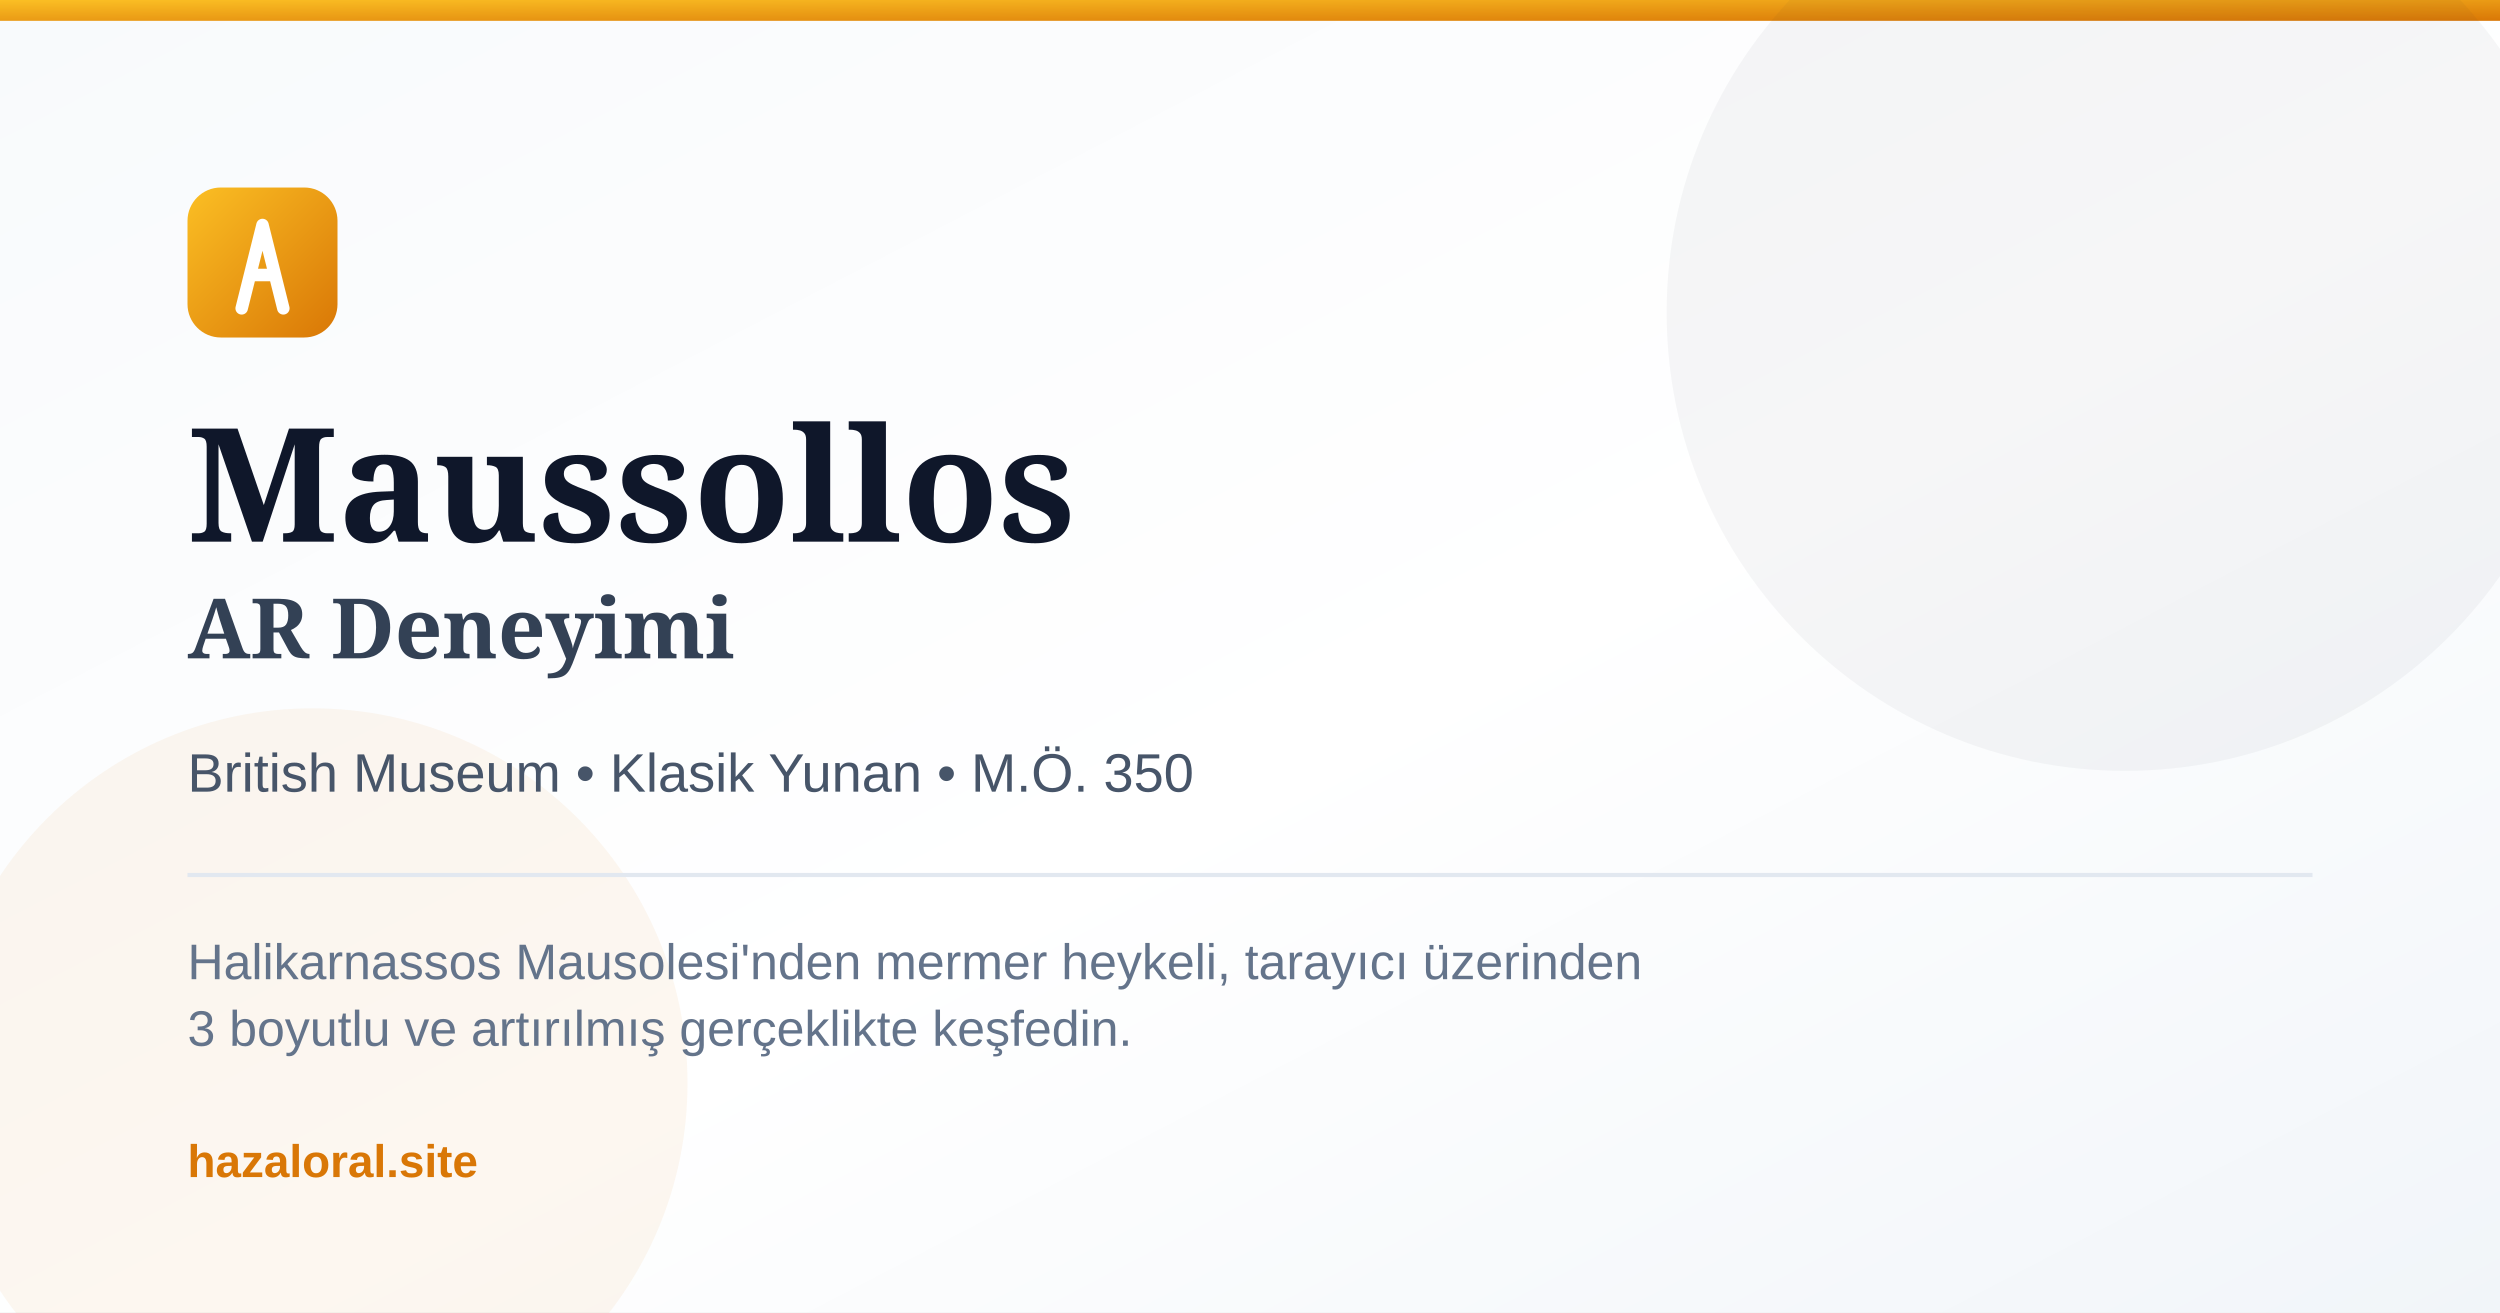
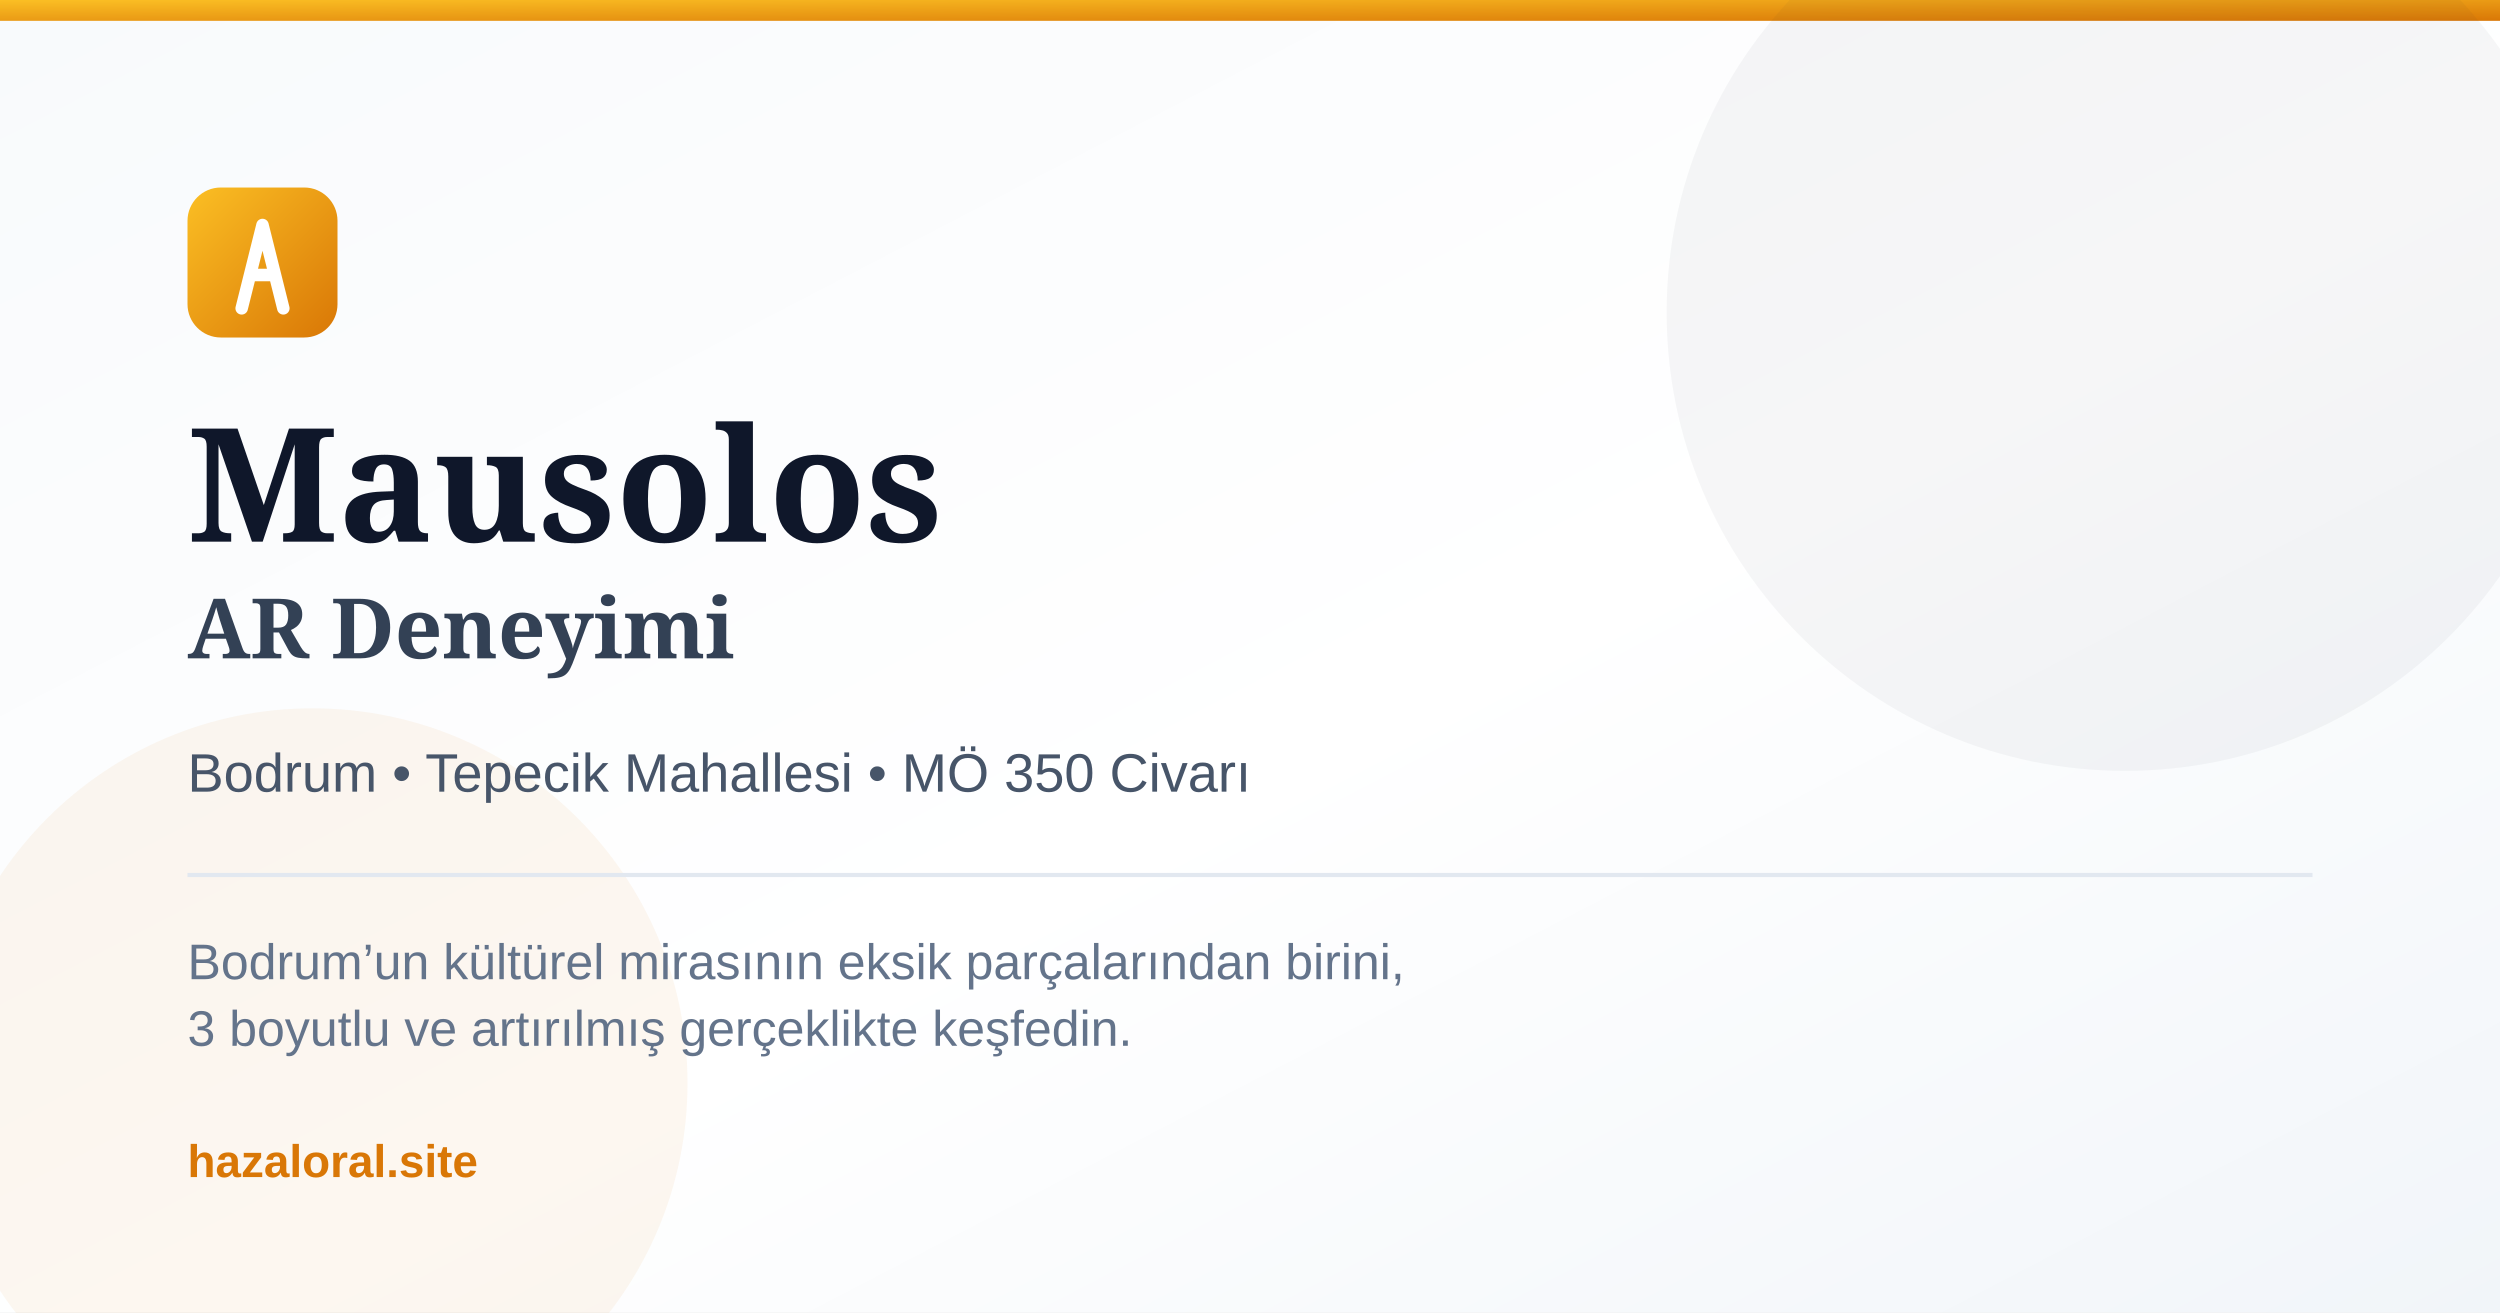
<svg xmlns="http://www.w3.org/2000/svg" width="1200" height="630" viewBox="0 0 1200 630">
  <defs>
    <linearGradient id="bg" x1="0%" y1="0%" x2="100%" y2="100%">
      <stop offset="0%" stop-color="#f8fafc" />
      <stop offset="55%" stop-color="#ffffff" />
      <stop offset="100%" stop-color="#f1f5f9" />
    </linearGradient>
    <linearGradient id="accent" x1="0%" y1="0%" x2="100%" y2="100%">
      <stop offset="0%" stop-color="#fbbf24" />
      <stop offset="100%" stop-color="#d97706" />
    </linearGradient>
  </defs>
  <rect width="1200" height="630" fill="url(#bg)" />
  <rect x="0" y="0" width="1200" height="10" fill="url(#accent)" />
  <circle cx="1020" cy="150" r="220" fill="#0f172a" opacity="0.04" />
  <circle cx="150" cy="520" r="180" fill="#d97706" opacity="0.06" />
  <rect x="90" y="90" width="72" height="72" rx="16" fill="url(#accent)" />
  <path d="M116 148 L126 108 L136 148 M120 132 L132 132" stroke="#ffffff" stroke-width="6" stroke-linecap="round" stroke-linejoin="round" fill="none" />
-   <text x="90" y="260" font-family="Georgia, 'Playfair Display', serif" font-size="76" font-weight="700" fill="#0f172a">Maussollos</text>
+   <text x="90" y="260" font-family="Georgia, 'Playfair Display', serif" font-size="76" font-weight="700" fill="#0f172a">Mausolos</text>
  <text x="90" y="316" font-family="Georgia, 'Playfair Display', serif" font-size="40" font-weight="600" fill="#334155">AR Deneyimi</text>
-   <text x="90" y="380" font-family="Arial, sans-serif" font-size="26" fill="#475569">British Museum • Klasik Yunan • M.Ö. 350</text>
+   <text x="90" y="380" font-family="Arial, sans-serif" font-size="26" fill="#475569">Bodrum • Tepecik Mahallesi • MÖ 350 Civarı</text>
  <line x1="90" y1="420" x2="1110" y2="420" stroke="#e2e8f0" stroke-width="2" />
-   <text x="90" y="470" font-family="Arial, sans-serif" font-size="24" fill="#64748b">Halikarnassos Mausolesi'nden mermer heykeli, tarayıcı üzerinden</text>
+   <text x="90" y="470" font-family="Arial, sans-serif" font-size="24" fill="#64748b">Bodrum’un kültürel mirasının eksik parçalarından birini,</text>
  <text x="90" y="502" font-family="Arial, sans-serif" font-size="24" fill="#64748b">3 boyutlu ve artırılmış gerçeklikte keşfedin.</text>
  <text x="90" y="565" font-family="Arial, sans-serif" font-size="22" font-weight="600" fill="#d97706">hazaloral.site</text>
</svg>
